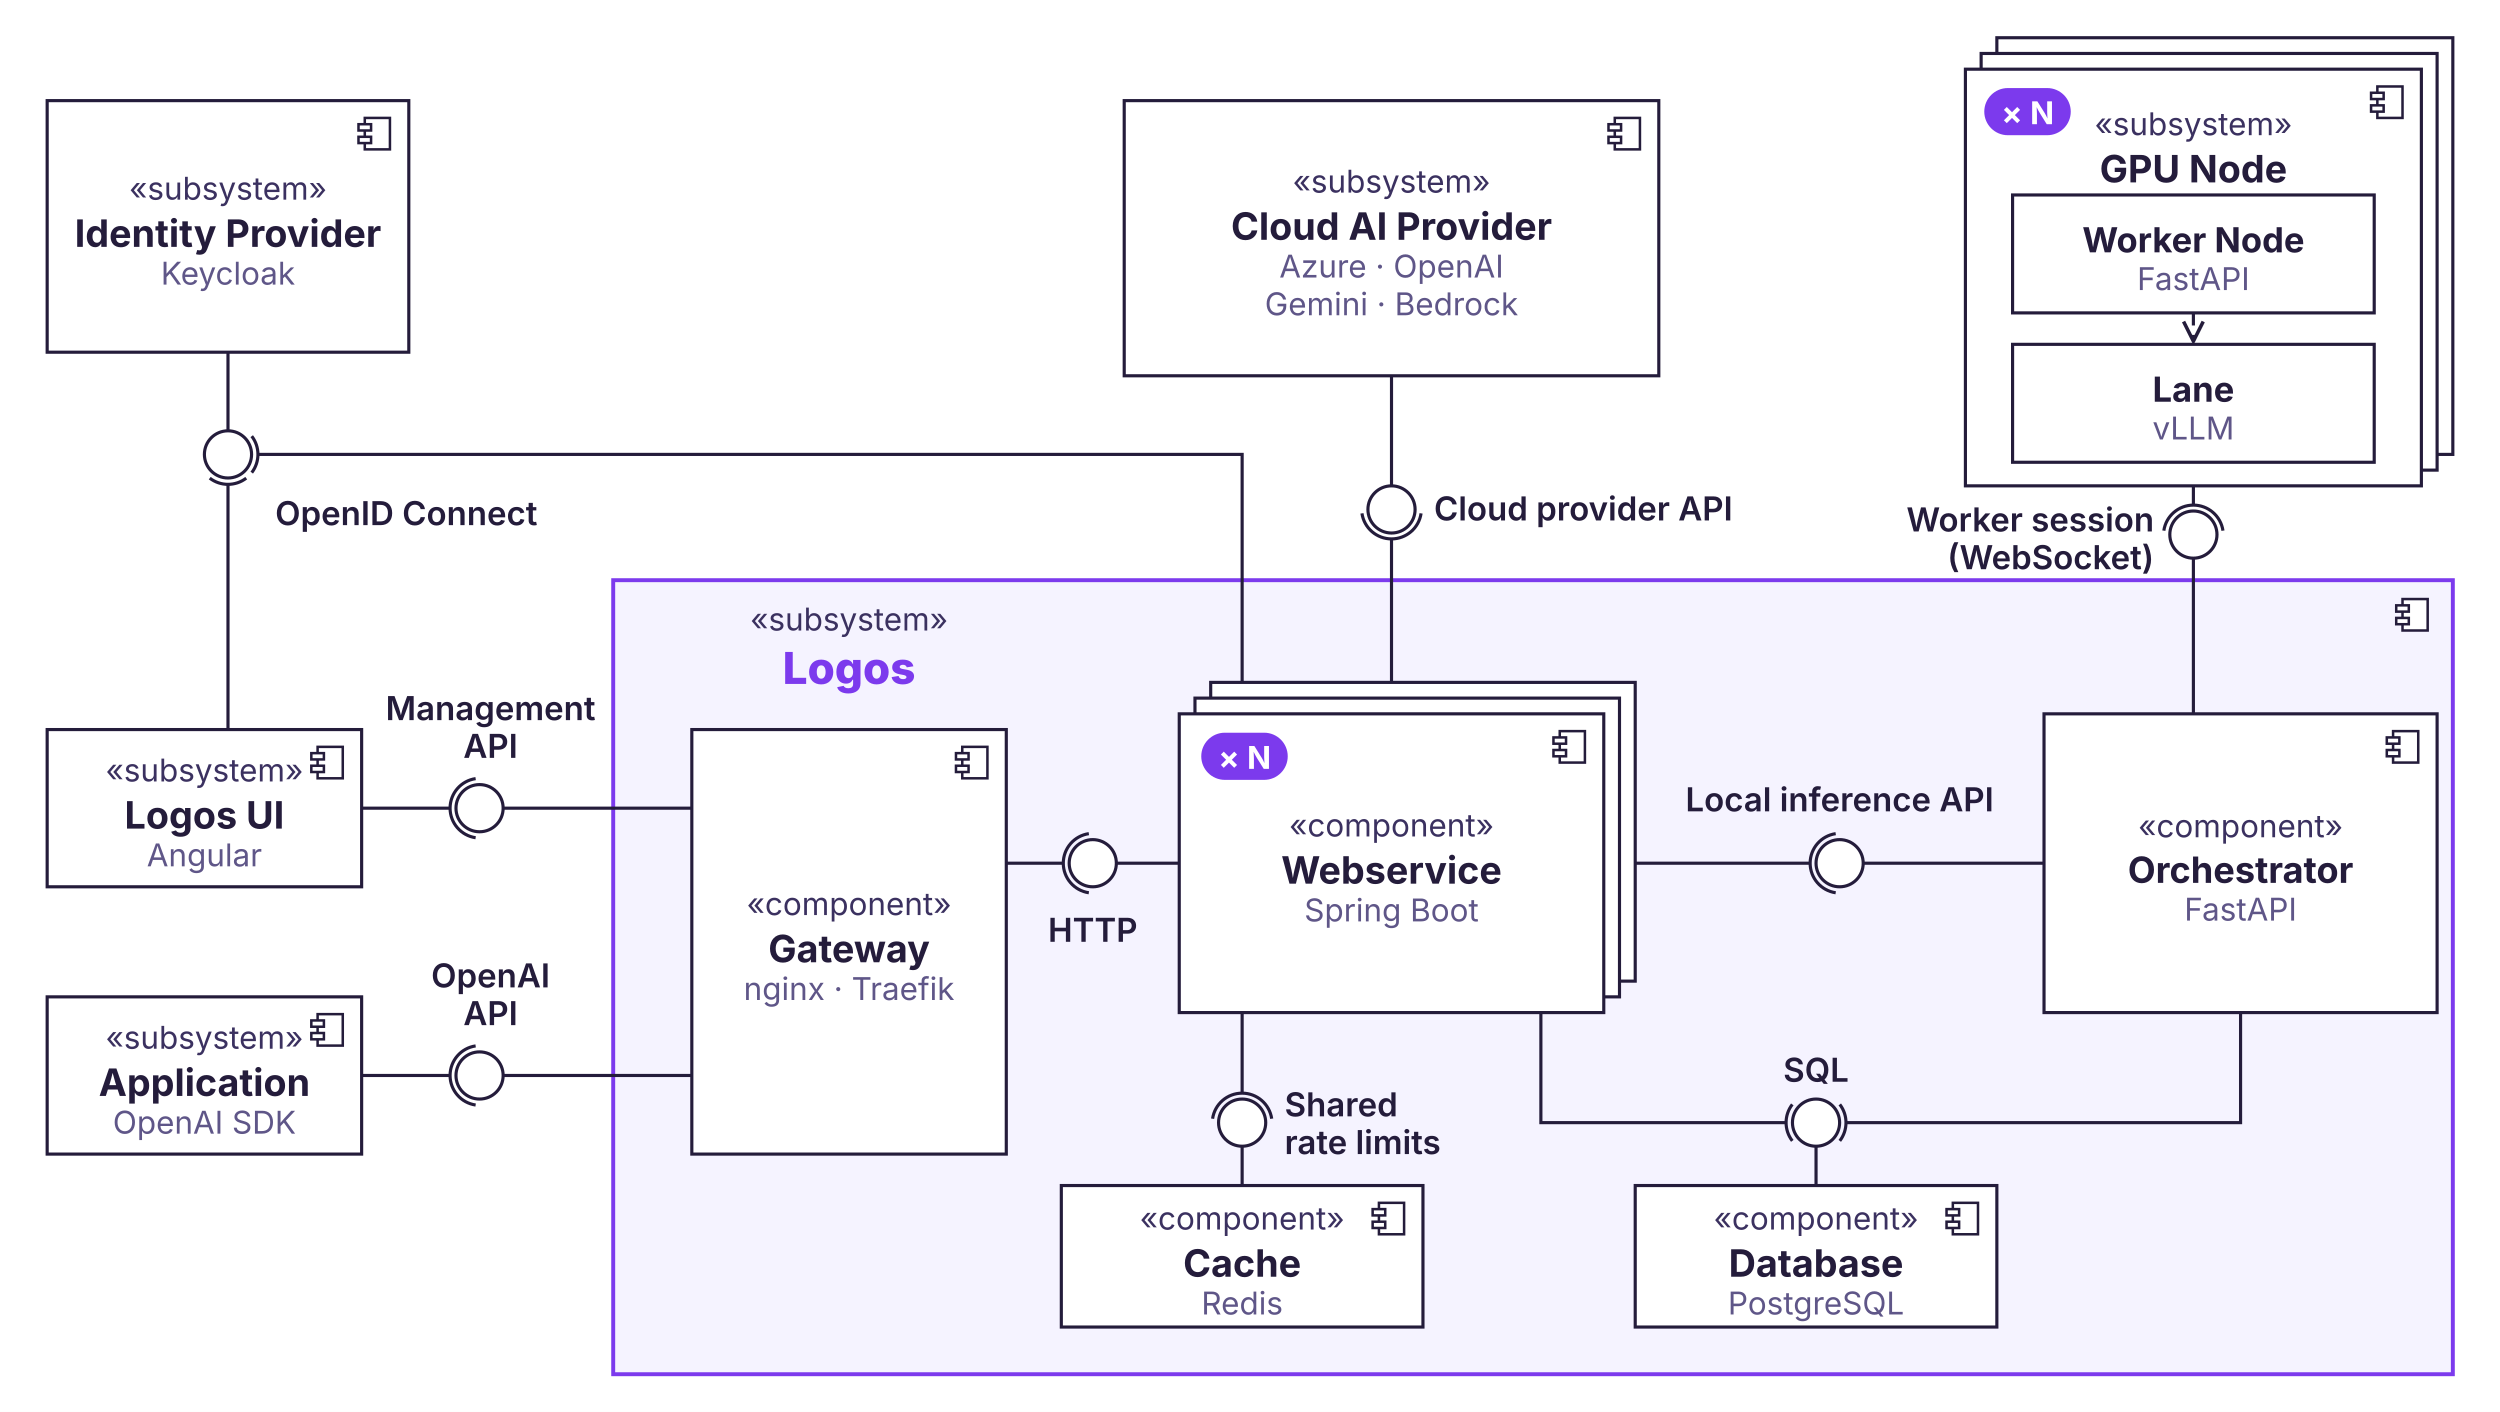
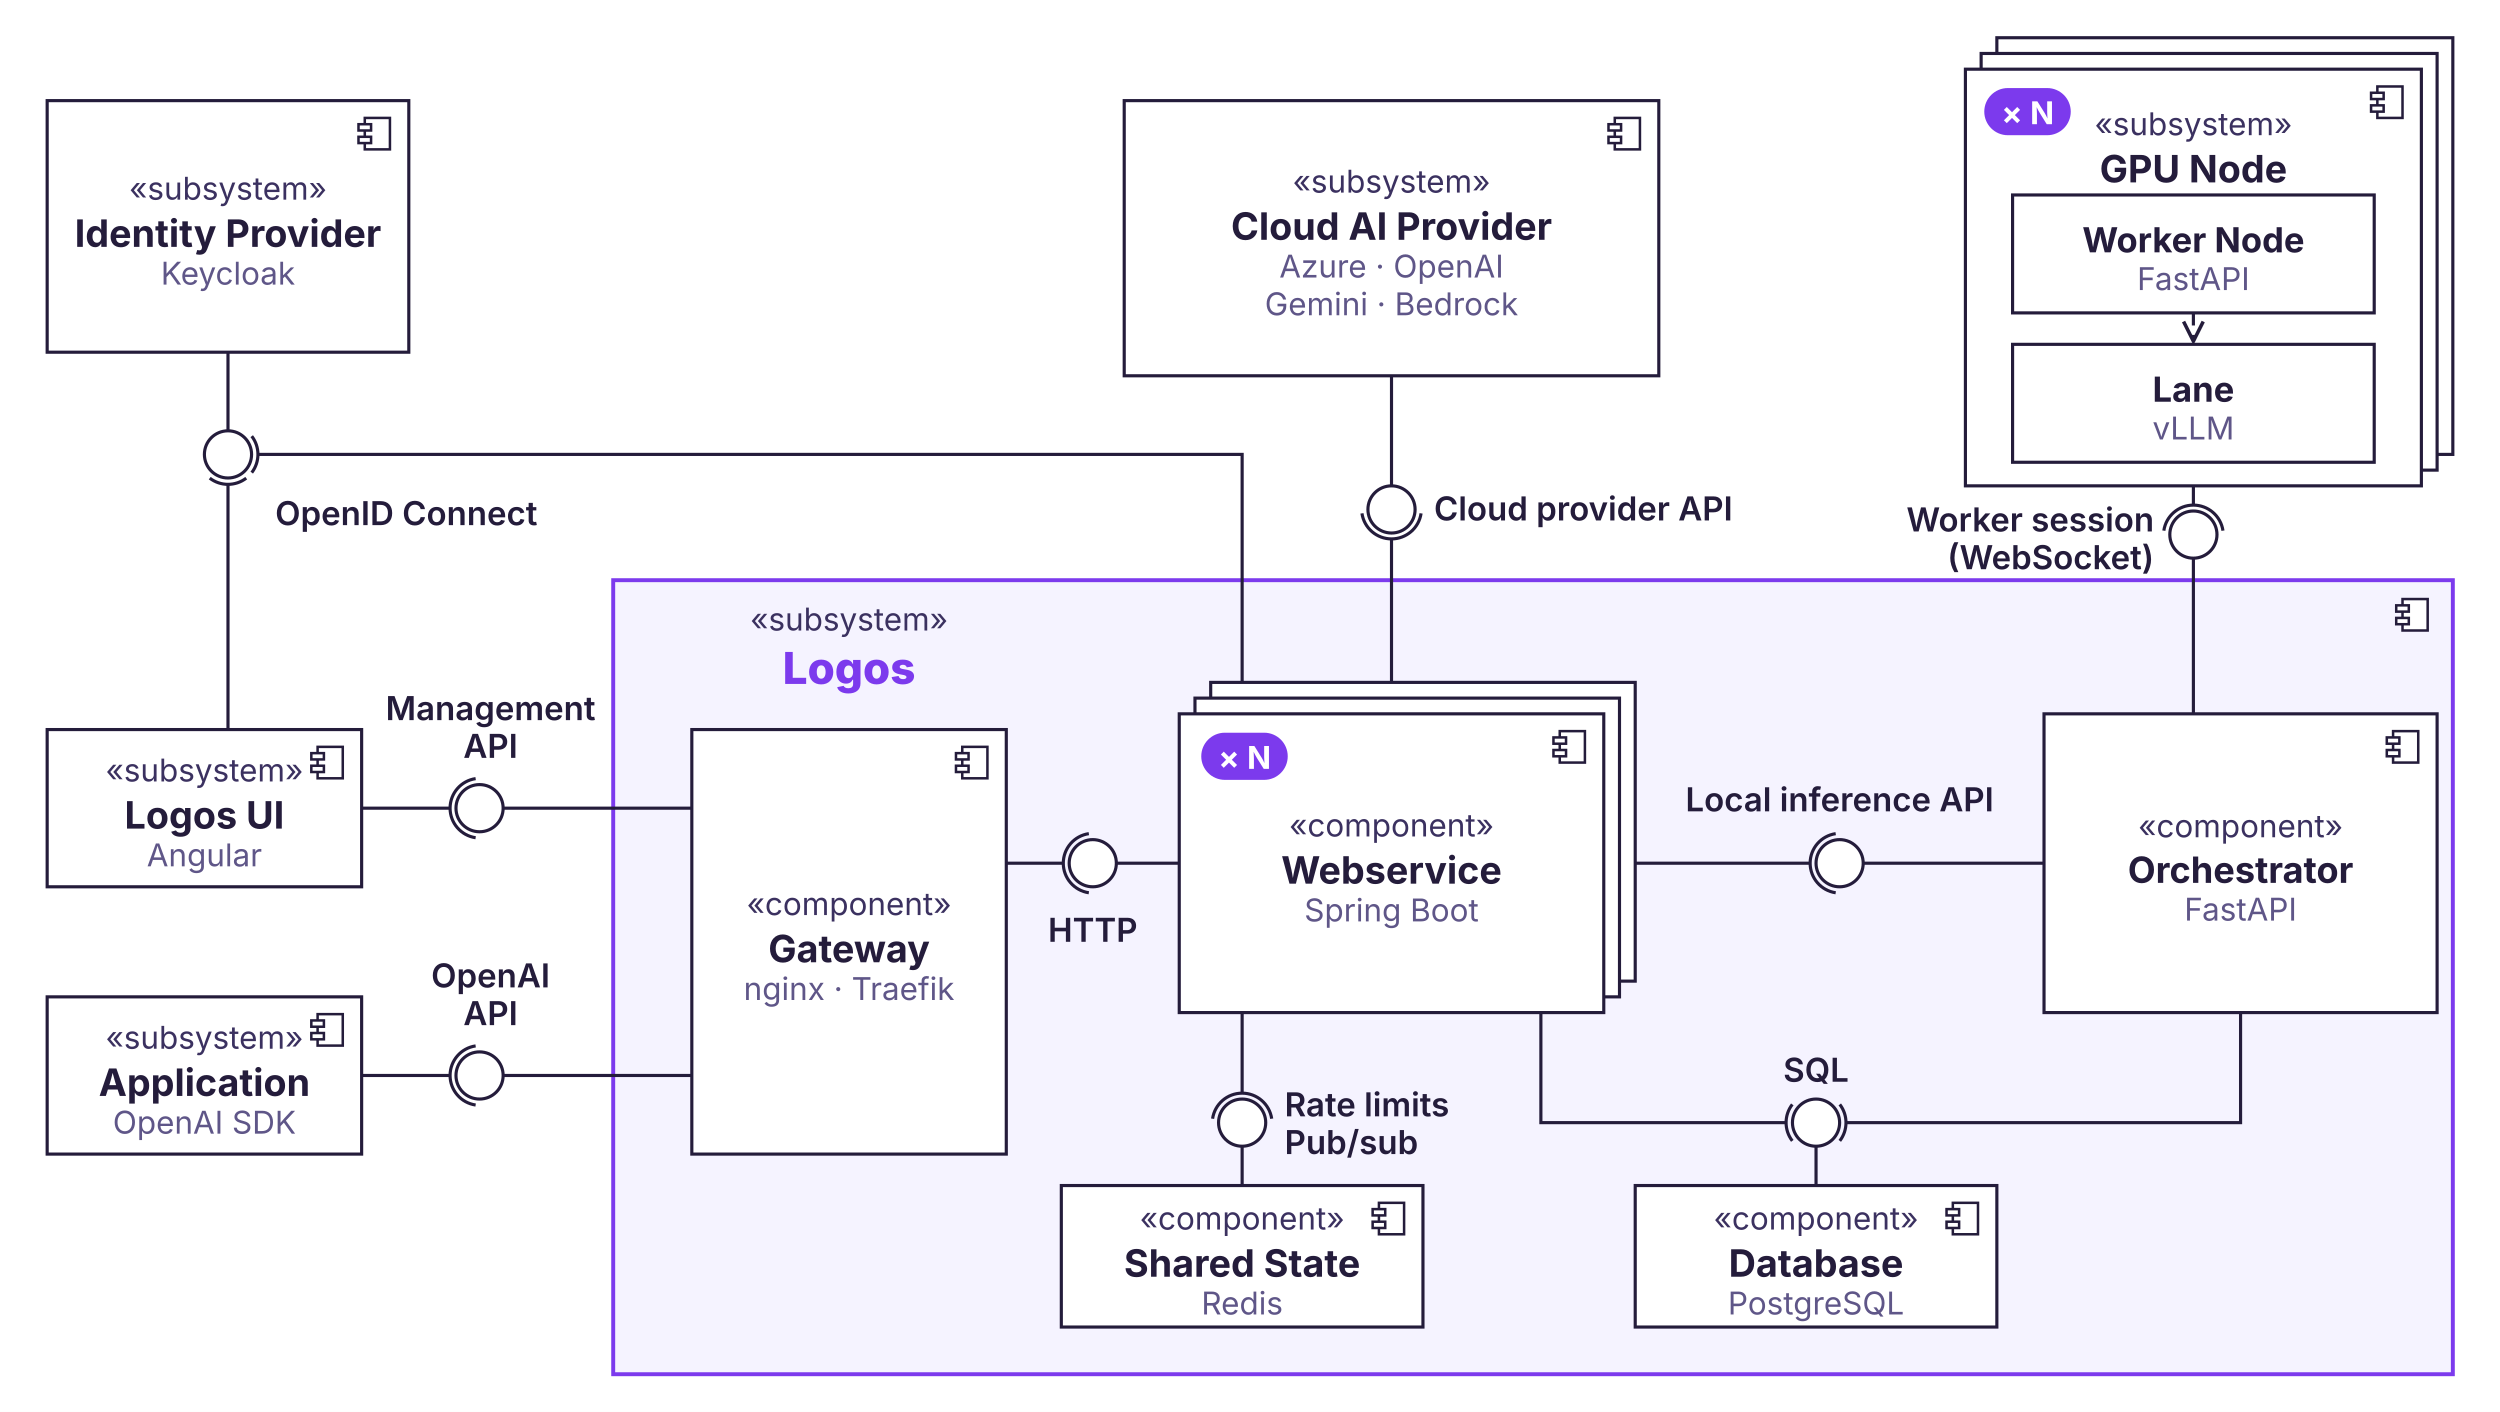
<svg xmlns="http://www.w3.org/2000/svg" viewBox="0 0 1590 898" width="1590" height="898" font-family="Inter, -apple-system, BlinkMacSystemFont, 'Segoe UI', Helvetica, Arial, sans-serif" role="img" aria-label="UML component diagram of Logos">
  <rect width="1590" height="898" fill="#fff" />
  <defs>
    <marker id="open" viewBox="0 0 12 12" refX="11" refY="6" markerUnits="userSpaceOnUse" markerWidth="15" markerHeight="15" orient="auto">
      <path d="M 1 1 L 11 6 L 1 11" fill="none" stroke="#241c3b" stroke-width="1.8" />
    </marker>
    <marker id="filled" viewBox="0 0 12 12" refX="11" refY="6" markerUnits="userSpaceOnUse" markerWidth="14" markerHeight="14" orient="auto">
      <path d="M 1 1 L 11 6 L 1 11 Z" fill="#241c3b" />
    </marker>
  </defs>
  <g transform="translate(30 24)">
    <rect x="360" y="345" width="1170" height="505" fill="rgba(237,233,254,0.55)" stroke="#7c3aed" stroke-width="2.5" />
    <g transform="translate(1494 357)" fill="#fff" stroke="#241c3b" stroke-width="1.6">
      <rect x="4" y="0" width="16" height="20" />
      <rect x="0" y="4" width="8" height="4" />
      <rect x="0" y="12" width="8" height="4" />
    </g>
    <text x="510" y="377" text-anchor="middle" font-size="20" font-weight="400" fill="#3b3160">«subsystem»</text>
    <text x="510" y="411" text-anchor="middle" font-size="28" font-weight="800" fill="#7c3aed">Logos</text>
    <path d="M 200 490 H 256 M 290 490 H 410" fill="none" stroke="#241c3b" stroke-width="2" />
    <path d="M 200 660 H 256 M 290 660 H 410" fill="none" stroke="#241c3b" stroke-width="2" />
    <path d="M 610 525 H 646 M 680 525 H 720" fill="none" stroke="#241c3b" stroke-width="2" />
    <path d="M 855 410 V 319 M 855 285 V 215" fill="none" stroke="#241c3b" stroke-width="2" />
    <path d="M 1010 525 H 1121 M 1155 525 H 1270" fill="none" stroke="#241c3b" stroke-width="2" />
    <path d="M 1365 285 V 297 M 1365 331 V 430" fill="none" stroke="#241c3b" stroke-width="2" />
    <path d="M 115 200 V 250" fill="none" stroke="#241c3b" stroke-width="2" />
    <path d="M 115 440 V 284" fill="none" stroke="#241c3b" stroke-width="2" />
    <path d="M 760 410 V 265 H 134" fill="none" stroke="#241c3b" stroke-width="2" />
    <path d="M 760 620 V 671 M 760 705 V 730" fill="none" stroke="#241c3b" stroke-width="2" />
    <path d="M 950 620 V 690 H 1106" fill="none" stroke="#241c3b" stroke-width="2" />
    <path d="M 1395 620 V 690 H 1144" fill="none" stroke="#241c3b" stroke-width="2" />
    <path d="M 1125 705 V 730" fill="none" stroke="#241c3b" stroke-width="2" />
    <rect x="0" y="40" width="230" height="160" fill="#fff" stroke="#241c3b" stroke-width="2" />
    <g transform="translate(198 51)" fill="#fff" stroke="#241c3b" stroke-width="1.6">
      <rect x="4" y="0" width="16" height="20" />
      <rect x="0" y="4" width="8" height="4" />
      <rect x="0" y="12" width="8" height="4" />
    </g>
    <text x="115.0" y="103.0" text-anchor="middle" font-size="20" font-weight="400" fill="#3b3160">«subsystem»</text>
    <text x="115.0" y="133.0" text-anchor="middle" font-size="24" font-weight="700" fill="#241c3b">Identity Provider</text>
    <text x="115.0" y="157.0" text-anchor="middle" font-size="20" font-weight="400" fill="#5f5688">Keycloak</text>
    <rect x="685" y="40" width="340" height="175" fill="#fff" stroke="#241c3b" stroke-width="2" />
    <g transform="translate(993 51)" fill="#fff" stroke="#241c3b" stroke-width="1.6">
      <rect x="4" y="0" width="16" height="20" />
      <rect x="0" y="4" width="8" height="4" />
      <rect x="0" y="12" width="8" height="4" />
    </g>
    <text x="855.0" y="98.5" text-anchor="middle" font-size="20" font-weight="400" fill="#3b3160">«subsystem»</text>
    <text x="855.0" y="128.5" text-anchor="middle" font-size="24" font-weight="700" fill="#241c3b">Cloud AI Provider</text>
    <text x="855.0" y="152.5" text-anchor="middle" font-size="20" font-weight="400" fill="#5f5688">Azure · OpenAI</text>
    <text x="855.0" y="176.5" text-anchor="middle" font-size="20" font-weight="400" fill="#5f5688">Gemini · Bedrock</text>
    <rect x="1240" y="0" width="290" height="265" fill="#fff" stroke="#241c3b" stroke-width="2" />
    <rect x="1230" y="10" width="290" height="265" fill="#fff" stroke="#241c3b" stroke-width="2" />
    <rect x="1220" y="20" width="290" height="265" fill="#fff" stroke="#241c3b" stroke-width="2" />
    <g transform="translate(1478 31)" fill="#fff" stroke="#241c3b" stroke-width="1.6">
      <rect x="4" y="0" width="16" height="20" />
      <rect x="0" y="4" width="8" height="4" />
      <rect x="0" y="12" width="8" height="4" />
    </g>
    <text x="1365.0" y="62" text-anchor="middle" font-size="20" font-weight="400" fill="#3b3160">«subsystem»</text>
    <text x="1365.0" y="92" text-anchor="middle" font-size="24" font-weight="700" fill="#241c3b">GPU Node</text>
    <rect x="1232" y="32" width="55" height="30" rx="15.0" fill="#7c3aed" />
    <text x="1259.6" y="55" text-anchor="middle" font-size="20" font-weight="700" fill="#fff">× N</text>
    <rect x="1250" y="100" width="230" height="75" fill="#fff" stroke="#241c3b" stroke-width="2" />
    <text x="1365.0" y="136.5" text-anchor="middle" font-size="22" font-weight="700" fill="#241c3b">Worker Node</text>
    <text x="1365.0" y="160.5" text-anchor="middle" font-size="20" font-weight="400" fill="#5f5688">FastAPI</text>
    <rect x="1250" y="195" width="230" height="75" fill="#fff" stroke="#241c3b" stroke-width="2" />
    <text x="1365.0" y="231.5" text-anchor="middle" font-size="22" font-weight="700" fill="#241c3b">Lane</text>
    <text x="1365.0" y="255.5" text-anchor="middle" font-size="20" font-weight="400" fill="#5f5688">vLLM</text>
    <path d="M 1365 175 V 193" fill="none" stroke="#241c3b" stroke-width="2" stroke-dasharray="8 6" marker-end="url(#open)" />
    <rect x="0" y="440" width="200" height="100" fill="#fff" stroke="#241c3b" stroke-width="2" />
    <g transform="translate(168 451)" fill="#fff" stroke="#241c3b" stroke-width="1.6">
      <rect x="4" y="0" width="16" height="20" />
      <rect x="0" y="4" width="8" height="4" />
      <rect x="0" y="12" width="8" height="4" />
    </g>
    <text x="100.0" y="473.0" text-anchor="middle" font-size="20" font-weight="400" fill="#3b3160">«subsystem»</text>
    <text x="100.0" y="503.0" text-anchor="middle" font-size="24" font-weight="700" fill="#241c3b">Logos UI</text>
    <text x="100.0" y="527.0" text-anchor="middle" font-size="20" font-weight="400" fill="#5f5688">Angular</text>
    <rect x="0" y="610" width="200" height="100" fill="#fff" stroke="#241c3b" stroke-width="2" />
    <g transform="translate(168 621)" fill="#fff" stroke="#241c3b" stroke-width="1.6">
      <rect x="4" y="0" width="16" height="20" />
      <rect x="0" y="4" width="8" height="4" />
      <rect x="0" y="12" width="8" height="4" />
    </g>
    <text x="100.0" y="643.0" text-anchor="middle" font-size="20" font-weight="400" fill="#3b3160">«subsystem»</text>
    <text x="100.0" y="673.0" text-anchor="middle" font-size="24" font-weight="700" fill="#241c3b">Application</text>
    <text x="100.0" y="697.0" text-anchor="middle" font-size="20" font-weight="400" fill="#5f5688">OpenAI SDK</text>
    <rect x="410" y="440" width="200" height="270" fill="#fff" stroke="#241c3b" stroke-width="2" />
    <g transform="translate(578 451)" fill="#fff" stroke="#241c3b" stroke-width="1.6">
      <rect x="4" y="0" width="16" height="20" />
      <rect x="0" y="4" width="8" height="4" />
      <rect x="0" y="12" width="8" height="4" />
    </g>
    <text x="510.0" y="558.0" text-anchor="middle" font-size="20" font-weight="400" fill="#3b3160">«component»</text>
    <text x="510.0" y="588.0" text-anchor="middle" font-size="24" font-weight="700" fill="#241c3b">Gateway</text>
    <text x="510.0" y="612.0" text-anchor="middle" font-size="20" font-weight="400" fill="#5f5688">nginx · Traefik</text>
    <rect x="740" y="410" width="270" height="190" fill="#fff" stroke="#241c3b" stroke-width="2" />
    <rect x="730" y="420" width="270" height="190" fill="#fff" stroke="#241c3b" stroke-width="2" />
    <rect x="720" y="430" width="270" height="190" fill="#fff" stroke="#241c3b" stroke-width="2" />
    <g transform="translate(958 441)" fill="#fff" stroke="#241c3b" stroke-width="1.6">
      <rect x="4" y="0" width="16" height="20" />
      <rect x="0" y="4" width="8" height="4" />
      <rect x="0" y="12" width="8" height="4" />
    </g>
    <text x="855.0" y="508.0" text-anchor="middle" font-size="20" font-weight="400" fill="#3b3160">«component»</text>
    <text x="855.0" y="538.0" text-anchor="middle" font-size="24" font-weight="700" fill="#241c3b">Webservice</text>
    <text x="855.0" y="562.0" text-anchor="middle" font-size="20" font-weight="400" fill="#5f5688">Spring Boot</text>
    <rect x="734" y="442" width="55" height="30" rx="15.0" fill="#7c3aed" />
    <text x="761.6" y="465" text-anchor="middle" font-size="20" font-weight="700" fill="#fff">× N</text>
    <rect x="1270" y="430" width="250" height="190" fill="#fff" stroke="#241c3b" stroke-width="2" />
    <g transform="translate(1488 441)" fill="#fff" stroke="#241c3b" stroke-width="1.6">
      <rect x="4" y="0" width="16" height="20" />
      <rect x="0" y="4" width="8" height="4" />
      <rect x="0" y="12" width="8" height="4" />
    </g>
    <text x="1395.0" y="508.5" text-anchor="middle" font-size="20" font-weight="400" fill="#3b3160">«component»</text>
    <text x="1395.0" y="537.5" text-anchor="middle" font-size="23" font-weight="700" fill="#241c3b">Orchestrator</text>
    <text x="1395.0" y="561.5" text-anchor="middle" font-size="20" font-weight="400" fill="#5f5688">FastAPI</text>
    <rect x="645" y="730" width="230" height="90" fill="#fff" stroke="#241c3b" stroke-width="2" />
    <g transform="translate(843 741)" fill="#fff" stroke="#241c3b" stroke-width="1.6">
      <rect x="4" y="0" width="16" height="20" />
      <rect x="0" y="4" width="8" height="4" />
      <rect x="0" y="12" width="8" height="4" />
    </g>
    <text x="760.0" y="758.0" text-anchor="middle" font-size="20" font-weight="400" fill="#3b3160">«component»</text>
-     <text x="760.0" y="788.0" text-anchor="middle" font-size="24" font-weight="700" fill="#241c3b">Cache</text>
+     <text x="760.0" y="788.0" text-anchor="middle" font-size="24" font-weight="700" fill="#241c3b">Shared State</text>
    <text x="760.0" y="812.0" text-anchor="middle" font-size="20" font-weight="400" fill="#5f5688">Redis</text>
    <rect x="1010" y="730" width="230" height="90" fill="#fff" stroke="#241c3b" stroke-width="2" />
    <g transform="translate(1208 741)" fill="#fff" stroke="#241c3b" stroke-width="1.6">
      <rect x="4" y="0" width="16" height="20" />
      <rect x="0" y="4" width="8" height="4" />
      <rect x="0" y="12" width="8" height="4" />
    </g>
    <text x="1125.0" y="758.0" text-anchor="middle" font-size="20" font-weight="400" fill="#3b3160">«component»</text>
    <text x="1125.0" y="788.0" text-anchor="middle" font-size="24" font-weight="700" fill="#241c3b">Database</text>
    <text x="1125.0" y="812.0" text-anchor="middle" font-size="20" font-weight="400" fill="#5f5688">PostgreSQL</text>
    <path d="M 272.5 508.8 A 19 19 0 0 1 272.5 471.2" fill="none" stroke="#241c3b" stroke-width="2" />
    <circle cx="275" cy="490" r="15" fill="#fff" stroke="#241c3b" stroke-width="2" />
    <text x="282" y="434" text-anchor="middle" font-size="21" font-weight="600" fill="#241c3b">Management</text>
    <text x="282" y="458" text-anchor="middle" font-size="21" font-weight="600" fill="#241c3b">API</text>
    <path d="M 272.5 678.8 A 19 19 0 0 1 272.5 641.2" fill="none" stroke="#241c3b" stroke-width="2" />
    <circle cx="275" cy="660" r="15" fill="#fff" stroke="#241c3b" stroke-width="2" />
    <text x="282" y="604" text-anchor="middle" font-size="21" font-weight="600" fill="#241c3b">OpenAI</text>
    <text x="282" y="628" text-anchor="middle" font-size="21" font-weight="600" fill="#241c3b">API</text>
    <path d="M 126.6 280.1 A 19 19 0 0 1 103.4 280.1" fill="none" stroke="#241c3b" stroke-width="2" />
    <path d="M 130.1 253.4 A 19 19 0 0 1 130.1 276.6" fill="none" stroke="#241c3b" stroke-width="2" />
    <circle cx="115" cy="265" r="15" fill="#fff" stroke="#241c3b" stroke-width="2" />
    <text x="145" y="310" text-anchor="start" font-size="21" font-weight="600" fill="#241c3b">OpenID Connect</text>
    <path d="M 873.8 302.5 A 19 19 0 0 1 836.2 302.5" fill="none" stroke="#241c3b" stroke-width="2" />
    <circle cx="855" cy="300" r="15" fill="#fff" stroke="#241c3b" stroke-width="2" />
    <text x="882" y="307" text-anchor="start" font-size="21" font-weight="600" fill="#241c3b">Cloud provider API</text>
    <path d="M 662.5 543.8 A 19 19 0 0 1 662.5 506.2" fill="none" stroke="#241c3b" stroke-width="2" />
    <circle cx="665" cy="525" r="15" fill="#fff" stroke="#241c3b" stroke-width="2" />
    <text x="665" y="575" text-anchor="middle" font-size="21" font-weight="600" fill="#241c3b">HTTP</text>
    <path d="M 1137.5 543.8 A 19 19 0 0 1 1137.5 506.2" fill="none" stroke="#241c3b" stroke-width="2" />
    <circle cx="1140" cy="525" r="15" fill="#fff" stroke="#241c3b" stroke-width="2" />
    <text x="1140" y="492" text-anchor="middle" font-size="21" font-weight="600" fill="#241c3b">Local inference API</text>
    <path d="M 741.2 687.5 A 19 19 0 0 1 778.8 687.5" fill="none" stroke="#241c3b" stroke-width="2" />
    <circle cx="760" cy="690" r="15" fill="#fff" stroke="#241c3b" stroke-width="2" />
-     <text x="787" y="686" text-anchor="start" font-size="21" font-weight="600" fill="#241c3b">Shared</text>
-     <text x="787" y="710" text-anchor="start" font-size="21" font-weight="600" fill="#241c3b">rate limits</text>
+     <text x="787" y="686" text-anchor="start" font-size="21" font-weight="600" fill="#241c3b">Rate limits</text>
+     <text x="787" y="710" text-anchor="start" font-size="21" font-weight="600" fill="#241c3b">Pub/sub</text>
    <path d="M 1109.9 701.6 A 19 19 0 0 1 1109.9 678.4" fill="none" stroke="#241c3b" stroke-width="2" />
    <path d="M 1140.1 678.4 A 19 19 0 0 1 1140.1 701.6" fill="none" stroke="#241c3b" stroke-width="2" />
    <circle cx="1125" cy="690" r="15" fill="#fff" stroke="#241c3b" stroke-width="2" />
    <text x="1125" y="664" text-anchor="middle" font-size="21" font-weight="600" fill="#241c3b">SQL</text>
    <path d="M 1346.2 313.5 A 19 19 0 0 1 1383.8 313.5" fill="none" stroke="#241c3b" stroke-width="2" />
    <circle cx="1365" cy="316" r="15" fill="#fff" stroke="#241c3b" stroke-width="2" />
    <text x="1340" y="314" text-anchor="end" font-size="21" font-weight="600" fill="#241c3b">Worker session</text>
    <text x="1340" y="338" text-anchor="end" font-size="21" font-weight="600" fill="#241c3b">(WebSocket)</text>
  </g>
</svg>
